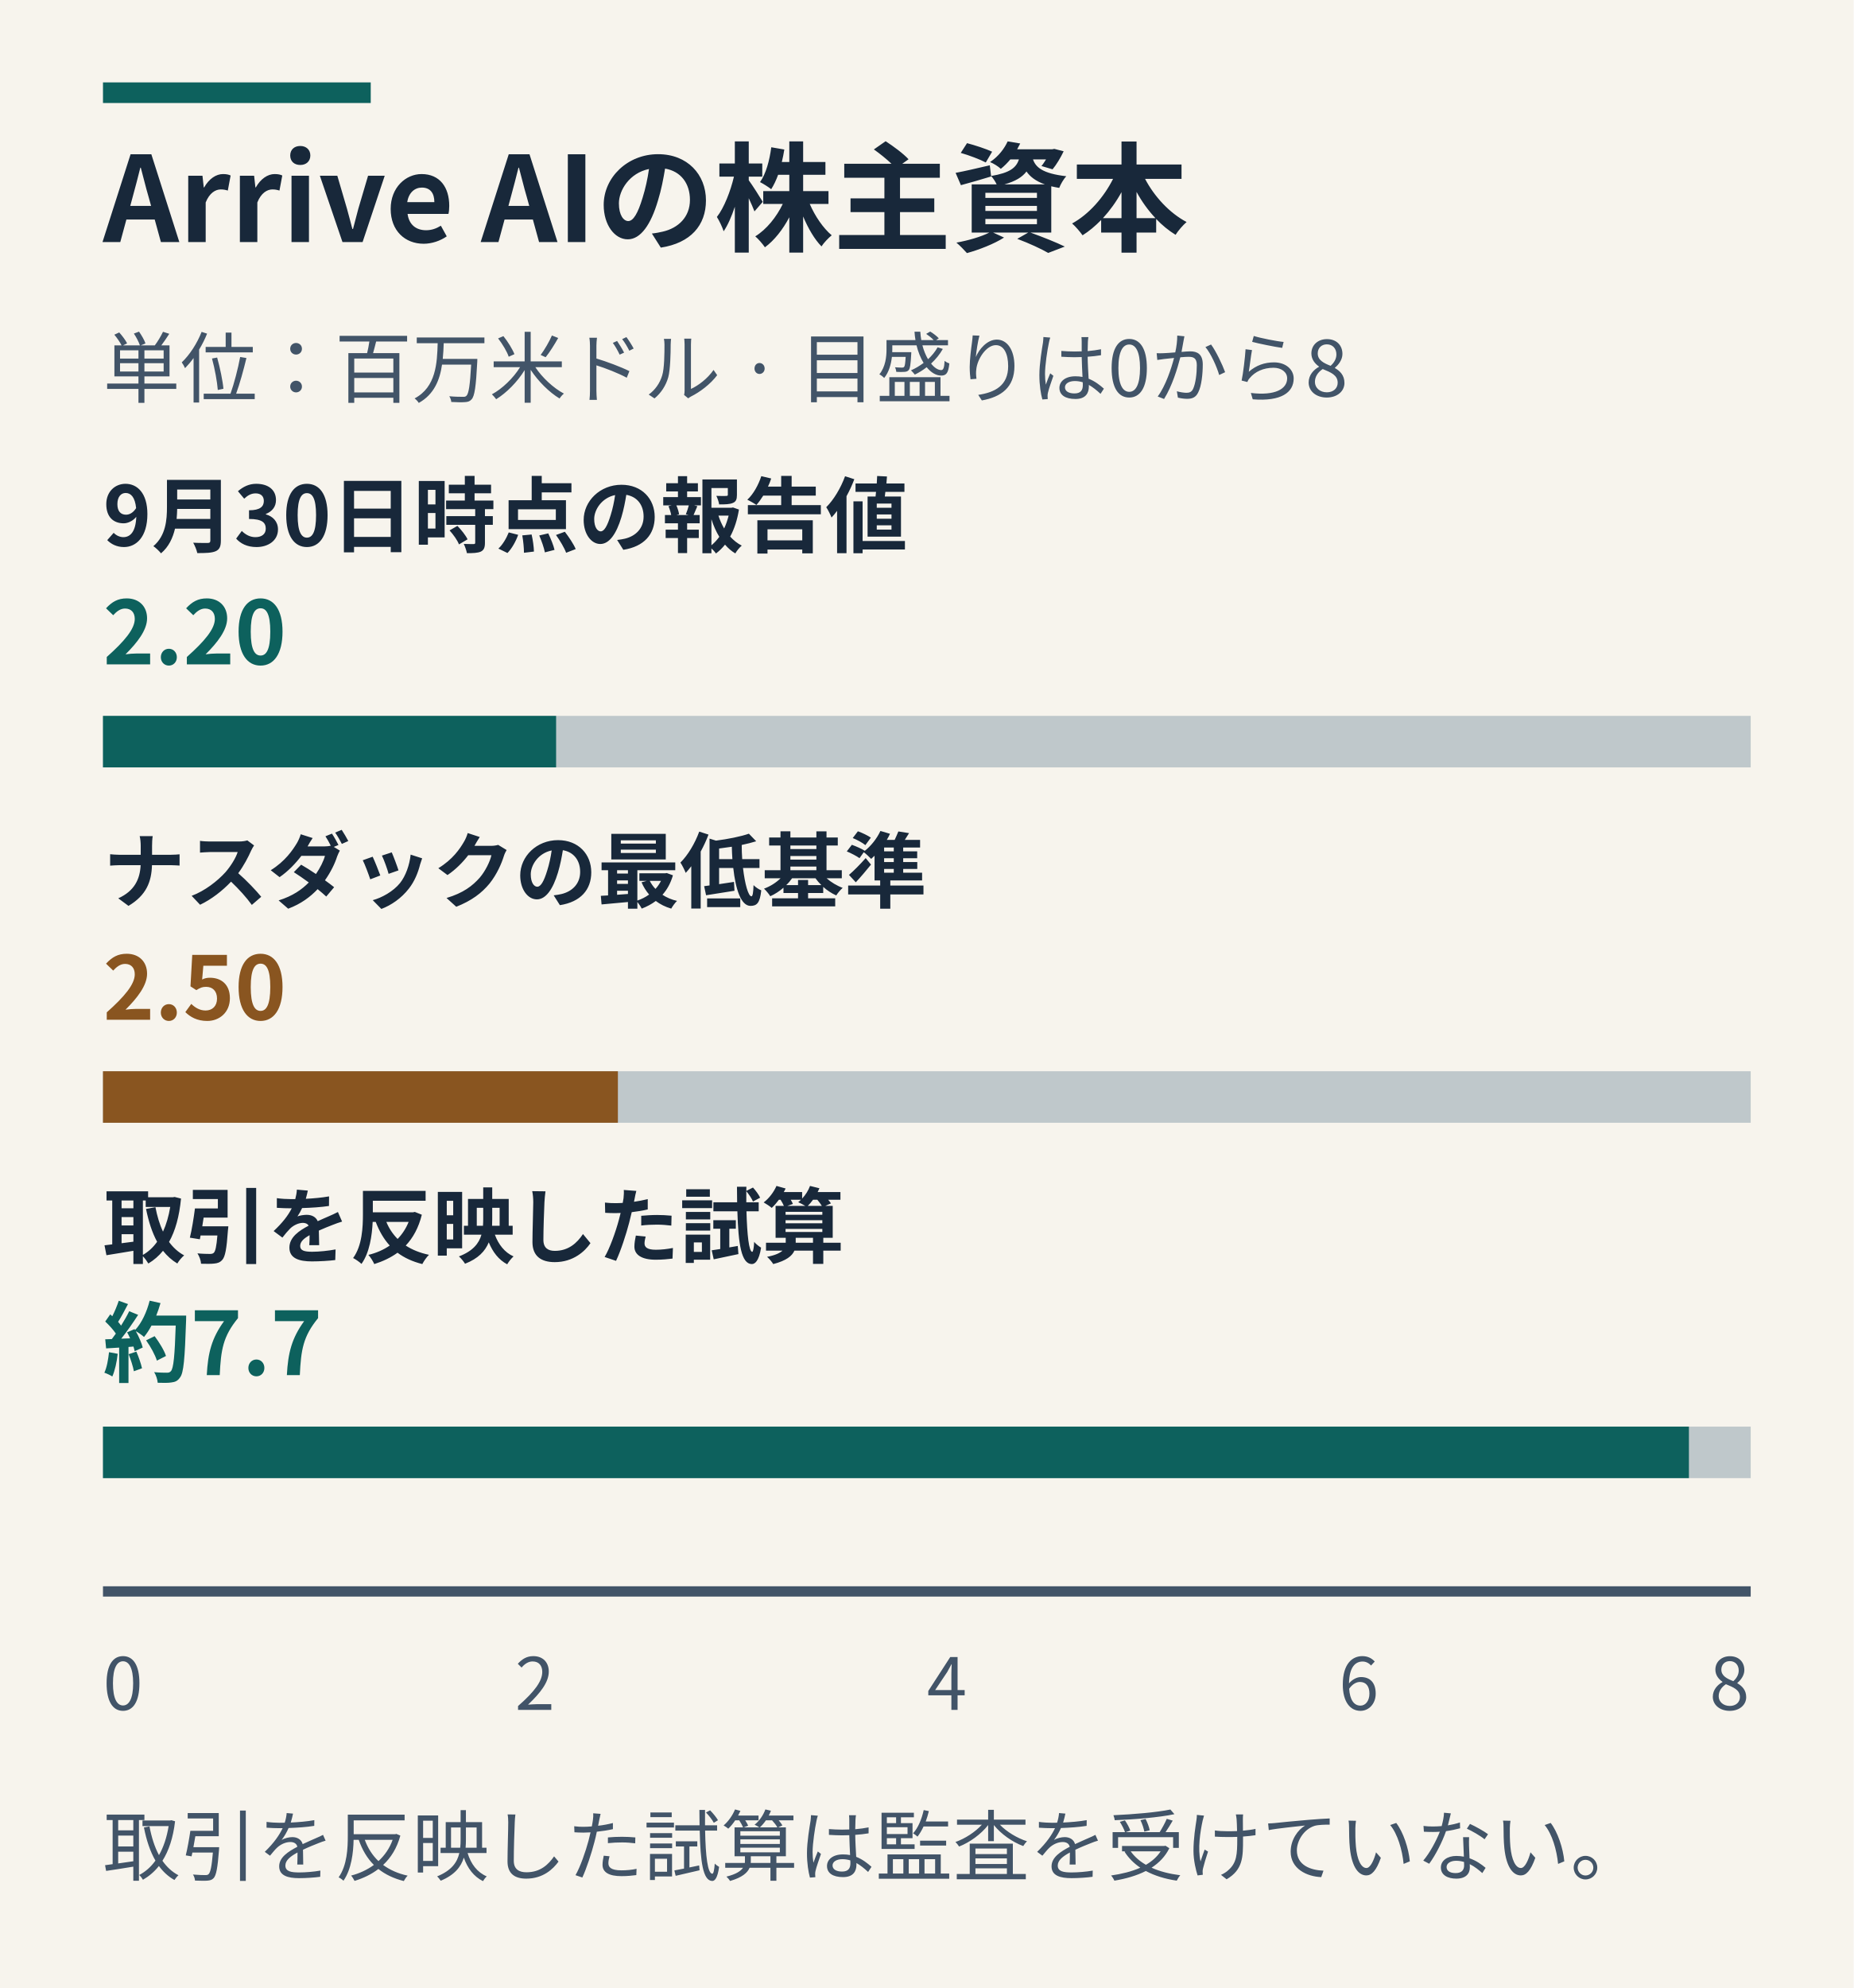
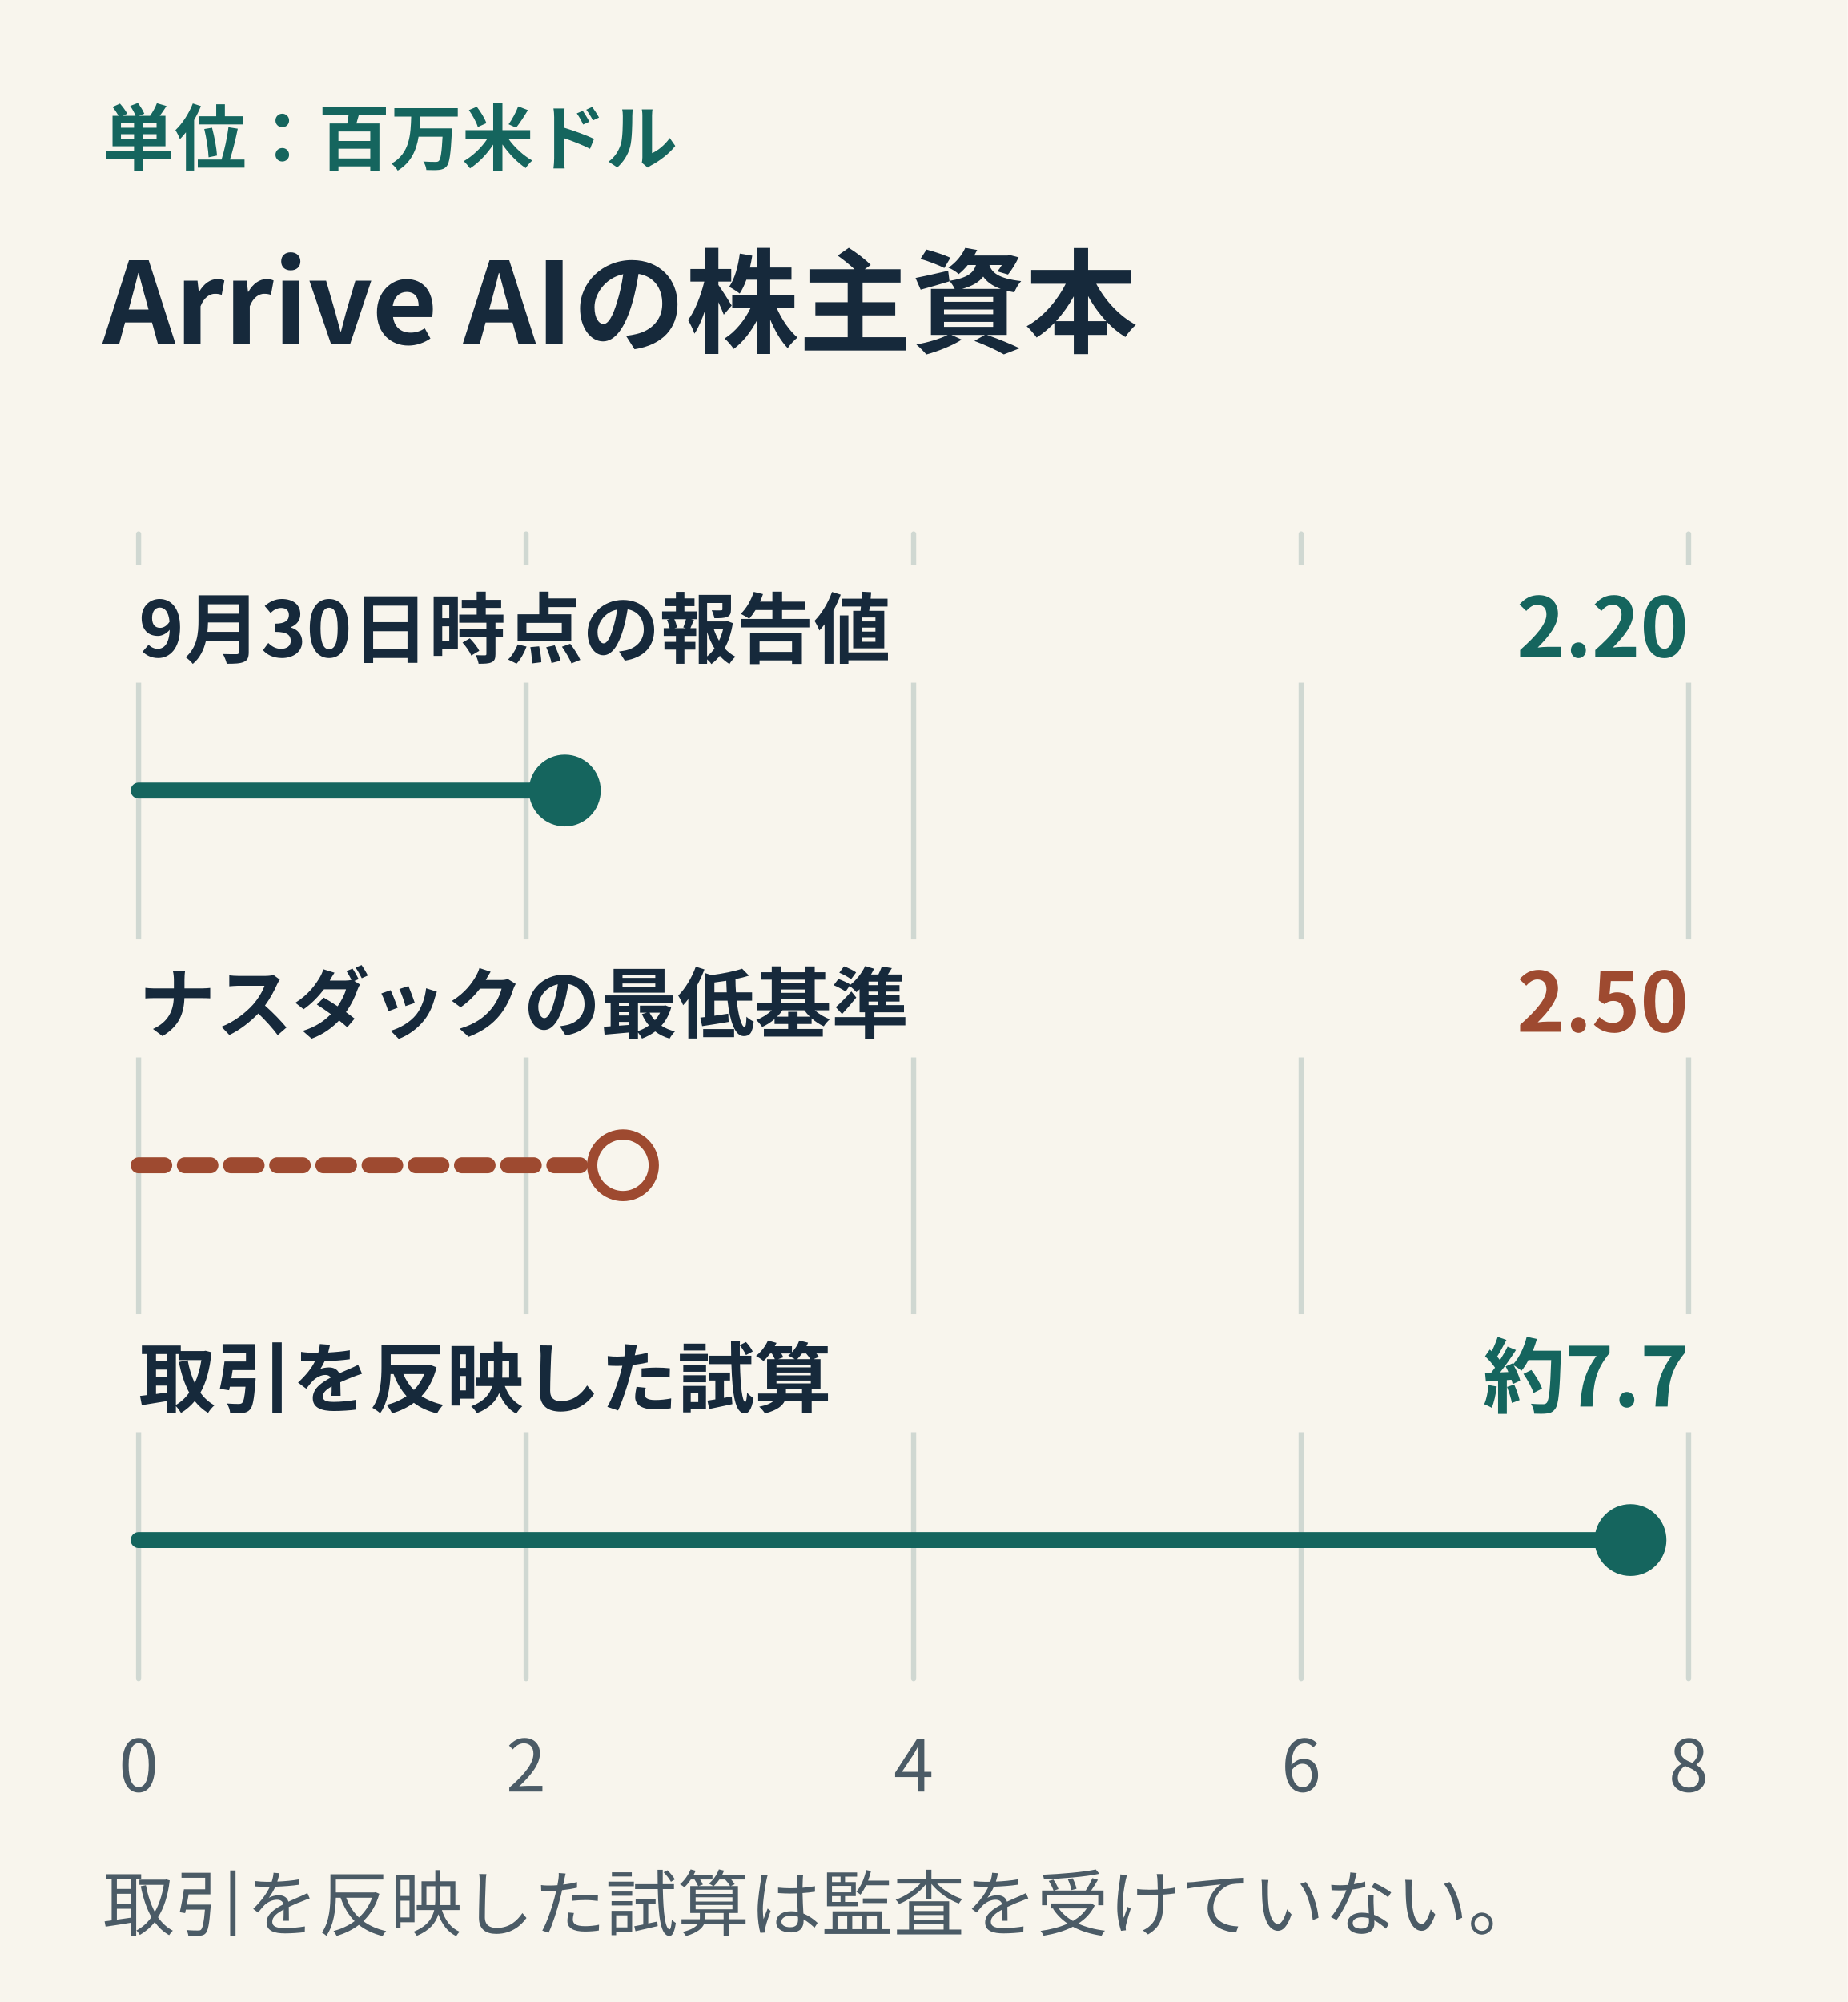
- <svg xmlns="http://www.w3.org/2000/svg" width="360" lang="ja" role="img" aria-labelledby="title desc" font-family="Noto Sans CJK JP, sans-serif" height="386" viewBox="0 0 360 386">
-   <rect id="paper" x="0" y="0" width="360" height="386" fill="#F7F4ED" data-role="background" />
-   <rect id="rule" x="20" y="16" width="52" height="4" fill="#0D615D" />
-   <text id="head0" x="20" y="47" font-size="23" fill="#18283A" font-weight="700">Arrive AIの株主資本</text>
-   <text id="subtitle" x="20" y="77" font-size="15" fill="#425468" font-weight="400">単位：百万米ドル · 目盛りは0から8</text>
-   <text id="barlabel0" x="20" y="106" font-size="16" fill="#18283A" font-weight="700">9月30日時点の報告値</text>
-   <text id="value0" x="20" y="129" font-size="17" fill="#0D615D" font-weight="700">2.20</text>
-   <rect id="track0" x="20" y="139" width="320" height="10" fill="#BFC8CB" data-role="track" />
-   <rect id="bar0" x="20" y="139" width="88.0" height="10" fill="#0D615D" data-value="2.2" data-track="track0" data-role="bar" />
-   <text id="barlabel1" x="20" y="175" font-size="16" fill="#18283A" font-weight="700">ナスダックの最低基準</text>
-   <text id="value1" x="20" y="198" font-size="17" fill="#895520" font-weight="700">2.50</text>
-   <rect id="track1" x="20" y="208" width="320" height="10" fill="#BFC8CB" data-role="track" />
-   <rect id="bar1" x="20" y="208" width="100.0" height="10" fill="#895520" data-value="2.5" data-track="track1" data-role="bar" />
-   <text id="barlabel2" x="20" y="244" font-size="16" fill="#18283A" font-weight="700">取引を反映した試算</text>
-   <text id="value2" x="20" y="267" font-size="17" fill="#0D615D" font-weight="700">約7.7</text>
-   <rect id="track2" x="20" y="277" width="320" height="10" fill="#BFC8CB" data-role="track" />
-   <rect id="bar2" x="20" y="277" width="308.0" height="10" fill="#0D615D" data-value="7.7" data-track="track2" data-role="bar" />
-   <path id="axis" d="M20 308 H340 V310 H20 Z" fill="#425468" />
-   <text id="tick0" x="20" y="332" font-size="14" fill="#425468" font-weight="400">0</text>
-   <text id="tick1" x="100" y="332" font-size="14" fill="#425468" font-weight="400">2</text>
-   <text id="tick2" x="180" y="332" font-size="14" fill="#425468" font-weight="400">4</text>
-   <text id="tick3" x="260" y="332" font-size="14" fill="#425468" font-weight="400">6</text>
-   <text id="tick4" x="332" y="332" font-size="14" fill="#425468" font-weight="400">8</text>
-   <text id="note0" x="20" y="364" font-size="15" fill="#425468" font-weight="400">取引を反映した試算は監査を受けていない。</text>
+ <svg xmlns="http://www.w3.org/2000/svg" width="360" height="390" viewBox="0 0 360 390" role="img" lang="ja" aria-labelledby="title desc" font-family="Noto Sans CJK JP, sans-serif">
+   <rect id="rect1" data-zone="background" x="0" y="0" width="360" height="390" fill="#F8F5ED" rx="0" />
+   <text id="text2" data-zone="text" x="20" y="32" fill="#15655E" font-size="14" font-weight="700" text-anchor="start">単位：百万米ドル</text>
+   <text id="text3" data-zone="text" x="20" y="67" fill="#16293B" font-size="22" font-weight="700" text-anchor="start">Arrive AIの株主資本</text>
+   <path id="path4" data-zone="art" d="M27.0 104 V327" fill="none" stroke="#D0D8D2" stroke-width="1" stroke-linecap="round" stroke-linejoin="round" />
+   <text id="text5" data-zone="text" x="27.0" y="349" fill="#4B5B66" font-size="14" font-weight="400" text-anchor="middle">0</text>
+   <path id="path6" data-zone="art" d="M102.5 104 V327" fill="none" stroke="#D0D8D2" stroke-width="1" stroke-linecap="round" stroke-linejoin="round" />
+   <text id="text7" data-zone="text" x="102.5" y="349" fill="#4B5B66" font-size="14" font-weight="400" text-anchor="middle">2</text>
+   <path id="path8" data-zone="art" d="M178.0 104 V327" fill="none" stroke="#D0D8D2" stroke-width="1" stroke-linecap="round" stroke-linejoin="round" />
+   <text id="text9" data-zone="text" x="178.0" y="349" fill="#4B5B66" font-size="14" font-weight="400" text-anchor="middle">4</text>
+   <path id="path10" data-zone="art" d="M253.5 104 V327" fill="none" stroke="#D0D8D2" stroke-width="1" stroke-linecap="round" stroke-linejoin="round" />
+   <text id="text11" data-zone="text" x="253.5" y="349" fill="#4B5B66" font-size="14" font-weight="400" text-anchor="middle">6</text>
+   <path id="path12" data-zone="art" d="M329.0 104 V327" fill="none" stroke="#D0D8D2" stroke-width="1" stroke-linecap="round" stroke-linejoin="round" />
+   <text id="text13" data-zone="text" x="329.0" y="349" fill="#4B5B66" font-size="14" font-weight="400" text-anchor="middle">8</text>
+   <rect id="rect14" data-zone="background" x="20" y="110" width="319" height="23" fill="#F8F5ED" rx="0" />
+   <text id="text15" data-zone="text" x="27" y="128" fill="#16293B" font-size="15" font-weight="700" text-anchor="start">9月30日時点の報告値</text>
+   <text id="text16" data-zone="text" x="329" y="128" fill="#15655E" font-size="16" font-weight="700" text-anchor="end">2.20</text>
+   <path id="path17" data-zone="art" d="M27 154 H110.05" fill="none" stroke="#15655E" stroke-width="3.1" stroke-linecap="round" stroke-linejoin="round" />
+   <circle id="circle18" data-zone="art" cx="110.05" cy="154" r="6" fill="#15655E" stroke="#15655E" stroke-width="2" />
+   <rect id="rect19" data-zone="background" x="20" y="183" width="319" height="23" fill="#F8F5ED" rx="0" />
+   <text id="text20" data-zone="text" x="27" y="201" fill="#16293B" font-size="15" font-weight="700" text-anchor="start">ナスダックの最低基準</text>
+   <text id="text21" data-zone="text" x="329" y="201" fill="#9E4A30" font-size="16" font-weight="700" text-anchor="end">2.50</text>
+   <path id="path22" data-zone="art" d="M27 227 H121.375" fill="none" stroke="#9E4A30" stroke-width="3.1" stroke-linecap="round" stroke-linejoin="round" stroke-dasharray="5 4" />
+   <circle id="circle23" data-zone="art" cx="121.375" cy="227" r="6" fill="#F8F5ED" stroke="#9E4A30" stroke-width="2" />
+   <rect id="rect24" data-zone="background" x="20" y="256" width="319" height="23" fill="#F8F5ED" rx="0" />
+   <text id="text25" data-zone="text" x="27" y="274" fill="#16293B" font-size="15" font-weight="700" text-anchor="start">取引を反映した試算</text>
+   <text id="text26" data-zone="text" x="329" y="274" fill="#15655E" font-size="16" font-weight="700" text-anchor="end">約7.7</text>
+   <path id="path27" data-zone="art" d="M27 300 H317.675" fill="none" stroke="#15655E" stroke-width="3.1" stroke-linecap="round" stroke-linejoin="round" />
+   <circle id="circle28" data-zone="art" cx="317.675" cy="300" r="6" fill="#15655E" stroke="#15655E" stroke-width="2" />
+   <text id="text29" data-zone="text" x="20" y="376" fill="#4B5B66" font-size="14" font-weight="400" text-anchor="start">取引を反映した試算は監査を受けていない。</text>
</svg>
